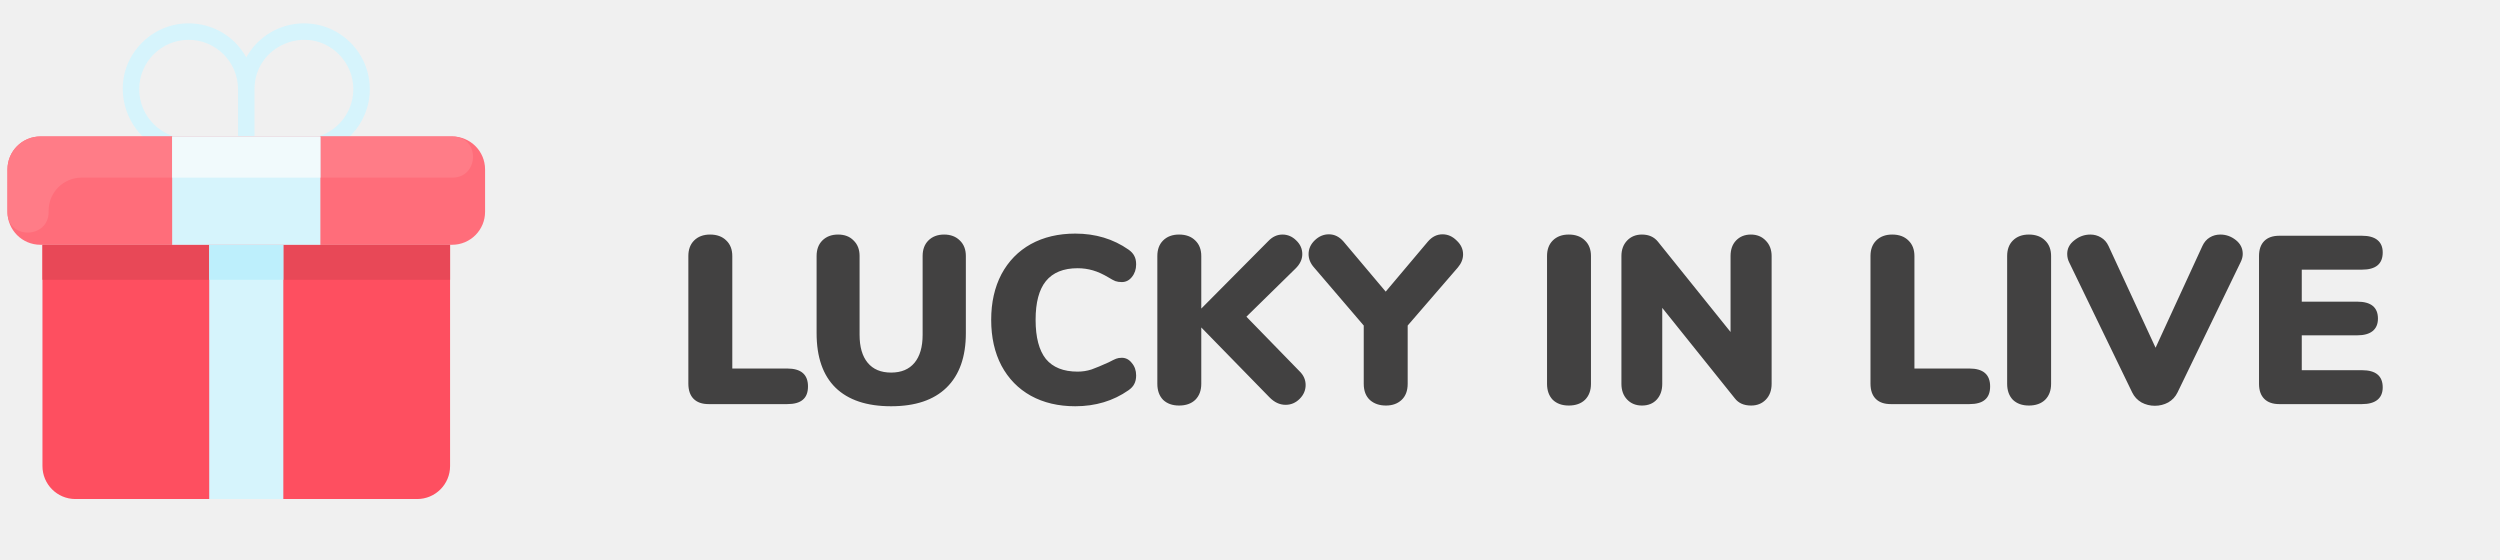
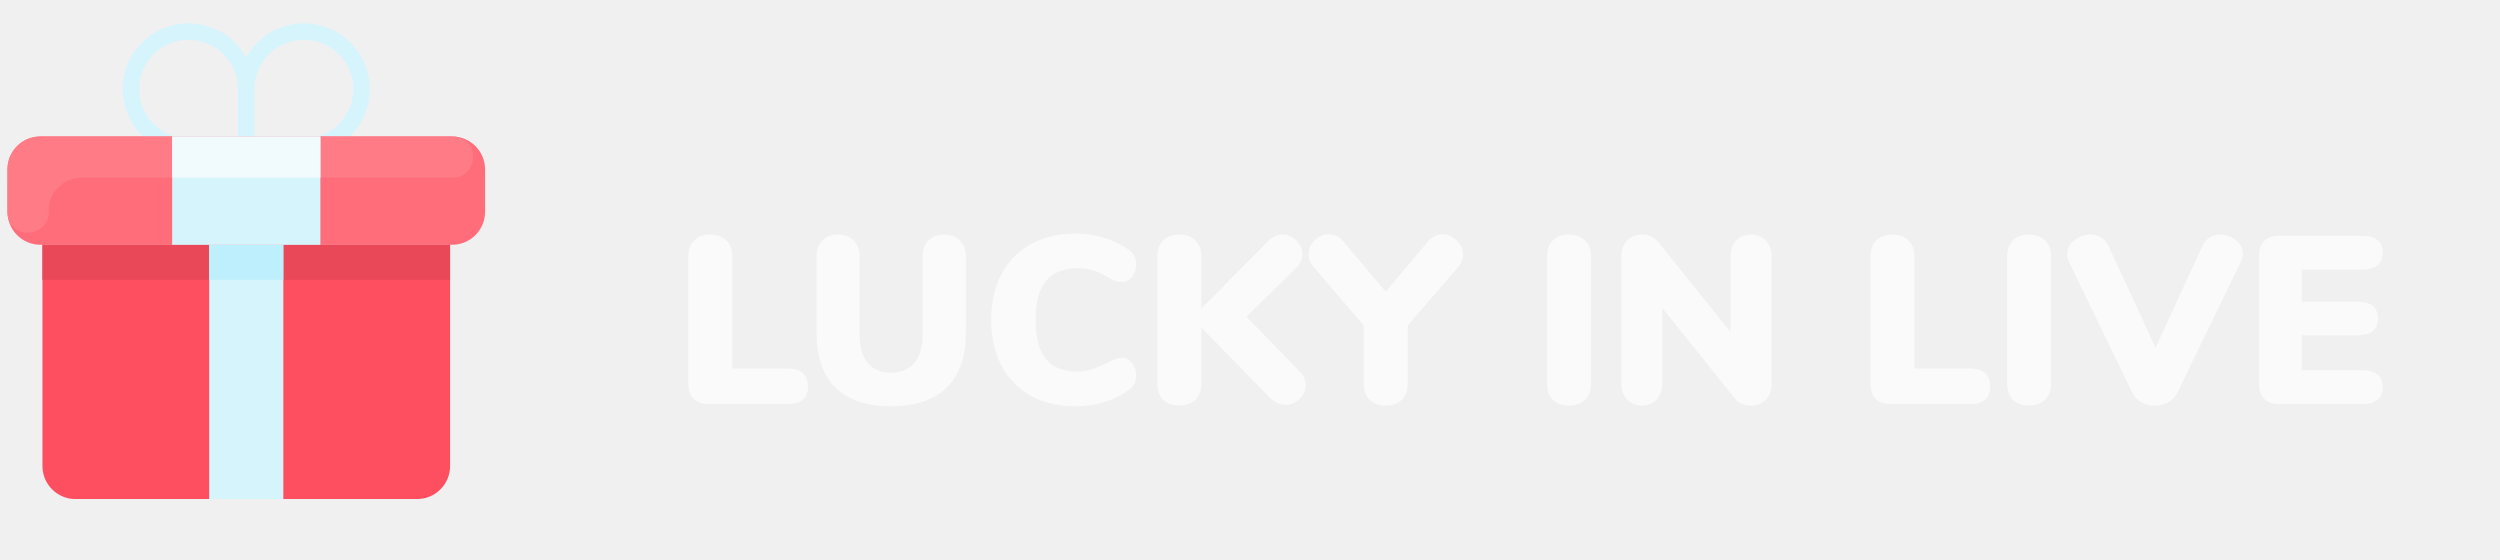
<svg xmlns="http://www.w3.org/2000/svg" width="335" height="75" viewBox="0 0 335 75" fill="none">
  <g clip-path="url(#clip0)">
    <g clip-path="url(#clip1)">
      <path d="M60.31 32.8V62.456C60.31 64.895 58.334 66.87 55.897 66.87H10.104C7.666 66.87 5.69 64.895 5.69 62.456V32.8H60.31Z" fill="#FE4F60" />
      <path d="M40.724 3.13C37.404 3.13 34.507 4.973 33 7.69C30.138 2.53 23.174 1.579 19.033 5.715C13.679 11.075 17.165 20.279 24.697 20.766C25.137 20.795 40.861 20.795 41.303 20.766C45.929 20.466 49.552 16.597 49.552 11.957C49.552 7.086 45.611 3.13 40.724 3.13V3.13ZM18.655 11.957C18.655 8.289 21.626 5.337 25.276 5.337C28.927 5.337 31.897 8.307 31.897 11.957V18.578H25.276C21.6 18.578 18.655 15.581 18.655 11.957ZM41.159 18.564C40.994 18.584 40.755 18.578 34.104 18.578V11.957C34.104 6.059 41.261 3.135 45.406 7.275C46.656 8.527 47.345 10.19 47.345 11.957C47.345 15.438 44.628 18.34 41.159 18.564V18.564Z" fill="#D6F4FC" />
      <path d="M65 22.699V28.386C65 30.825 63.023 32.8 60.586 32.8H5.414C2.977 32.8 1 30.825 1 28.386V22.699C1 20.261 2.977 18.286 5.414 18.286H60.586C63.023 18.286 65 20.261 65 22.699Z" fill="#FF6D7A" />
-       <path d="M60.622 23.803H10.931C8.494 23.803 6.518 25.778 6.518 28.217V28.403C6.518 31.956 1.17 32.144 1.005 28.595C0.998 28.446 1 28.844 1 22.699C1 20.261 2.977 18.286 5.414 18.286H60.586C64.401 18.286 64.221 23.803 60.622 23.803Z" fill="#FF7C87" />
+       <path d="M60.622 23.803H10.931C8.494 23.803 6.517 25.778 6.517 28.217V28.403C6.517 31.956 1.17 32.144 1.005 28.595C0.998 28.446 1 28.844 1 22.699C1 20.261 2.977 18.286 5.414 18.286H60.586C64.401 18.286 64.221 23.803 60.622 23.803Z" fill="#FF7C87" />
      <path d="M5.69 32.8H60.31V37.49H5.69V32.8Z" fill="#E84857" />
      <path d="M37.966 66.87H28.035C28.035 65.901 28.035 33.708 28.035 32.8H37.966V66.87Z" fill="#D6F4FC" />
      <path d="M28.035 32.8H37.966V37.49H28.035V32.8Z" fill="#BDEFFC" />
      <path d="M42.931 32.8C41.983 32.8 24.02 32.8 23.069 32.8C23.069 30.82 23.069 20.349 23.069 18.286H42.931V32.8Z" fill="#D6F4FC" />
      <path d="M42.931 18.286V23.803H23.069V18.286H42.931Z" fill="#F1FAFC" />
    </g>
-     <path d="M94.959 54.15C94.084 54.15 93.412 53.915 92.943 53.446C92.474 52.977 92.239 52.294 92.239 51.398V34.31C92.239 33.435 92.495 32.742 93.007 32.23C93.54 31.697 94.255 31.43 95.151 31.43C96.068 31.43 96.794 31.697 97.327 32.23C97.86 32.742 98.127 33.435 98.127 34.31V49.382H105.487C107.343 49.382 108.271 50.182 108.271 51.782C108.271 52.593 108.036 53.19 107.567 53.574C107.119 53.958 106.426 54.15 105.487 54.15H94.959ZM119.408 54.438C116.144 54.438 113.658 53.606 111.952 51.942C110.266 50.278 109.424 47.846 109.424 44.646V34.31C109.424 33.435 109.68 32.742 110.192 32.23C110.725 31.697 111.429 31.43 112.304 31.43C113.178 31.43 113.872 31.697 114.384 32.23C114.917 32.742 115.184 33.435 115.184 34.31V44.87C115.184 46.491 115.546 47.739 116.272 48.614C116.997 49.489 118.042 49.926 119.408 49.926C120.773 49.926 121.818 49.489 122.544 48.614C123.269 47.739 123.632 46.491 123.632 44.87V34.31C123.632 33.435 123.888 32.742 124.4 32.23C124.933 31.697 125.637 31.43 126.512 31.43C127.386 31.43 128.09 31.697 128.624 32.23C129.157 32.742 129.424 33.435 129.424 34.31V44.646C129.424 47.825 128.56 50.257 126.832 51.942C125.125 53.606 122.65 54.438 119.408 54.438ZM144.083 54.438C141.822 54.438 139.838 53.969 138.131 53.03C136.446 52.091 135.134 50.747 134.195 48.998C133.278 47.249 132.819 45.201 132.819 42.854C132.819 40.529 133.278 38.491 134.195 36.742C135.134 34.993 136.446 33.649 138.131 32.71C139.838 31.771 141.822 31.302 144.083 31.302C146.793 31.302 149.171 32.017 151.219 33.446C151.582 33.702 151.838 33.979 151.987 34.278C152.158 34.577 152.243 34.961 152.243 35.43C152.243 36.091 152.051 36.657 151.667 37.126C151.305 37.574 150.857 37.798 150.323 37.798C150.003 37.798 149.715 37.755 149.459 37.67C149.203 37.563 148.905 37.403 148.563 37.19C147.817 36.742 147.113 36.422 146.451 36.23C145.79 36.038 145.107 35.942 144.403 35.942C142.505 35.942 141.086 36.518 140.147 37.67C139.23 38.801 138.771 40.529 138.771 42.854C138.771 45.201 139.23 46.95 140.147 48.102C141.086 49.233 142.505 49.798 144.403 49.798C145.043 49.798 145.662 49.702 146.259 49.51C146.857 49.297 147.625 48.977 148.563 48.55C149.011 48.315 149.342 48.155 149.555 48.07C149.769 47.985 150.025 47.942 150.323 47.942C150.857 47.942 151.305 48.177 151.667 48.646C152.051 49.094 152.243 49.649 152.243 50.31C152.243 50.758 152.158 51.142 151.987 51.462C151.838 51.761 151.582 52.038 151.219 52.294C149.171 53.723 146.793 54.438 144.083 54.438ZM174.123 49.734C174.678 50.267 174.955 50.886 174.955 51.59C174.955 52.294 174.688 52.913 174.155 53.446C173.622 53.979 172.992 54.246 172.267 54.246C171.478 54.246 170.752 53.905 170.091 53.222L160.971 43.878V51.43C160.971 52.326 160.704 53.041 160.171 53.574C159.638 54.086 158.912 54.342 157.995 54.342C157.099 54.342 156.384 54.086 155.851 53.574C155.339 53.041 155.083 52.326 155.083 51.43V34.31C155.083 33.435 155.339 32.742 155.851 32.23C156.384 31.697 157.099 31.43 157.995 31.43C158.912 31.43 159.638 31.697 160.171 32.23C160.704 32.742 160.971 33.435 160.971 34.31V41.35L169.963 32.294C170.518 31.718 171.147 31.43 171.851 31.43C172.555 31.43 173.174 31.697 173.707 32.23C174.24 32.742 174.507 33.35 174.507 34.054C174.507 34.758 174.198 35.409 173.579 36.006L167.019 42.438L174.123 49.734ZM191.349 32.358C191.904 31.718 192.554 31.398 193.301 31.398C194.005 31.398 194.634 31.675 195.189 32.23C195.765 32.763 196.053 33.382 196.053 34.086C196.053 34.705 195.818 35.291 195.349 35.846L188.629 43.622V51.43C188.629 52.369 188.352 53.094 187.797 53.606C187.264 54.097 186.57 54.342 185.717 54.342C184.842 54.342 184.128 54.097 183.573 53.606C183.018 53.094 182.741 52.369 182.741 51.43V43.622L176.085 35.846C175.594 35.291 175.349 34.694 175.349 34.054C175.349 33.35 175.626 32.731 176.181 32.198C176.736 31.665 177.365 31.398 178.069 31.398C178.816 31.398 179.466 31.718 180.021 32.358L185.685 39.078L191.349 32.358ZM210.214 54.342C209.318 54.342 208.603 54.086 208.07 53.574C207.558 53.041 207.302 52.326 207.302 51.43V34.31C207.302 33.435 207.558 32.742 208.07 32.23C208.603 31.697 209.318 31.43 210.214 31.43C211.131 31.43 211.856 31.697 212.39 32.23C212.923 32.742 213.19 33.435 213.19 34.31V51.43C213.19 52.326 212.923 53.041 212.39 53.574C211.856 54.086 211.131 54.342 210.214 54.342ZM234.614 31.43C235.425 31.43 236.086 31.697 236.598 32.23C237.132 32.763 237.398 33.457 237.398 34.31V51.43C237.398 52.305 237.142 53.009 236.63 53.542C236.118 54.075 235.457 54.342 234.646 54.342C233.686 54.342 232.961 54.022 232.47 53.382L222.742 41.254V51.43C222.742 52.305 222.497 53.009 222.006 53.542C221.516 54.075 220.854 54.342 220.022 54.342C219.212 54.342 218.55 54.075 218.038 53.542C217.526 53.009 217.27 52.305 217.27 51.43V34.31C217.27 33.457 217.526 32.763 218.038 32.23C218.55 31.697 219.212 31.43 220.022 31.43C220.94 31.43 221.654 31.75 222.166 32.39L231.894 44.486V34.31C231.894 33.435 232.14 32.742 232.63 32.23C233.142 31.697 233.804 31.43 234.614 31.43ZM253.365 54.15C252.491 54.15 251.819 53.915 251.349 53.446C250.88 52.977 250.645 52.294 250.645 51.398V34.31C250.645 33.435 250.901 32.742 251.413 32.23C251.947 31.697 252.661 31.43 253.557 31.43C254.475 31.43 255.2 31.697 255.733 32.23C256.267 32.742 256.533 33.435 256.533 34.31V49.382H263.893C265.749 49.382 266.677 50.182 266.677 51.782C266.677 52.593 266.443 53.19 265.973 53.574C265.525 53.958 264.832 54.15 263.893 54.15H253.365ZM271.87 54.342C270.974 54.342 270.259 54.086 269.726 53.574C269.214 53.041 268.958 52.326 268.958 51.43V34.31C268.958 33.435 269.214 32.742 269.726 32.23C270.259 31.697 270.974 31.43 271.87 31.43C272.787 31.43 273.513 31.697 274.046 32.23C274.579 32.742 274.846 33.435 274.846 34.31V51.43C274.846 52.326 274.579 53.041 274.046 53.574C273.513 54.086 272.787 54.342 271.87 54.342ZM295.119 32.966C295.353 32.454 295.684 32.07 296.111 31.814C296.537 31.558 297.007 31.43 297.519 31.43C298.287 31.43 298.98 31.675 299.599 32.166C300.217 32.657 300.527 33.275 300.527 34.022C300.527 34.385 300.431 34.758 300.239 35.142L291.791 52.582C291.513 53.158 291.097 53.606 290.543 53.926C289.988 54.225 289.391 54.374 288.751 54.374C288.111 54.374 287.513 54.225 286.959 53.926C286.404 53.606 285.988 53.158 285.711 52.582L277.263 35.142C277.092 34.801 277.007 34.427 277.007 34.022C277.007 33.297 277.327 32.689 277.967 32.198C278.607 31.686 279.321 31.43 280.111 31.43C280.623 31.43 281.092 31.558 281.519 31.814C281.967 32.07 282.308 32.454 282.543 32.966L288.847 46.598L295.119 32.966ZM305.428 54.15C304.553 54.15 303.881 53.915 303.412 53.446C302.943 52.977 302.708 52.305 302.708 51.43V34.31C302.708 33.435 302.943 32.763 303.412 32.294C303.881 31.825 304.553 31.59 305.428 31.59H316.5C317.417 31.59 318.111 31.782 318.58 32.166C319.049 32.55 319.284 33.105 319.284 33.83C319.284 35.366 318.356 36.134 316.5 36.134H308.436V40.422H315.86C317.716 40.422 318.644 41.179 318.644 42.694C318.644 43.419 318.409 43.974 317.94 44.358C317.471 44.742 316.777 44.934 315.86 44.934H308.436V49.606H316.5C318.356 49.606 319.284 50.374 319.284 51.91C319.284 52.635 319.049 53.19 318.58 53.574C318.111 53.958 317.417 54.15 316.5 54.15H305.428Z" fill="#424141" />
+     <path d="M94.959 54.15C94.084 54.15 93.412 53.915 92.943 53.446C92.474 52.977 92.239 52.294 92.239 51.398V34.31C92.239 33.435 92.495 32.742 93.007 32.23C93.54 31.697 94.255 31.43 95.151 31.43C96.068 31.43 96.794 31.697 97.327 32.23C97.86 32.742 98.127 33.435 98.127 34.31V49.382H105.487C107.343 49.382 108.271 50.182 108.271 51.782C108.271 52.593 108.036 53.19 107.567 53.574C107.119 53.958 106.426 54.15 105.487 54.15H94.959ZM119.408 54.438C116.144 54.438 113.658 53.606 111.952 51.942C110.266 50.278 109.424 47.846 109.424 44.646V34.31C109.424 33.435 109.68 32.742 110.192 32.23C110.725 31.697 111.429 31.43 112.304 31.43C113.178 31.43 113.872 31.697 114.384 32.23C114.917 32.742 115.184 33.435 115.184 34.31V44.87C115.184 46.491 115.546 47.739 116.272 48.614C116.997 49.489 118.042 49.926 119.408 49.926C120.773 49.926 121.818 49.489 122.544 48.614C123.269 47.739 123.632 46.491 123.632 44.87V34.31C123.632 33.435 123.888 32.742 124.4 32.23C124.933 31.697 125.637 31.43 126.512 31.43C127.386 31.43 128.09 31.697 128.624 32.23C129.157 32.742 129.424 33.435 129.424 34.31V44.646C129.424 47.825 128.56 50.257 126.832 51.942C125.125 53.606 122.65 54.438 119.408 54.438ZM144.083 54.438C141.822 54.438 139.838 53.969 138.131 53.03C136.446 52.091 135.134 50.747 134.195 48.998C133.278 47.249 132.819 45.201 132.819 42.854C132.819 40.529 133.278 38.491 134.195 36.742C135.134 34.993 136.446 33.649 138.131 32.71C139.838 31.771 141.822 31.302 144.083 31.302C146.793 31.302 149.171 32.017 151.219 33.446C151.582 33.702 151.838 33.979 151.987 34.278C152.158 34.577 152.243 34.961 152.243 35.43C152.243 36.091 152.051 36.657 151.667 37.126C151.305 37.574 150.857 37.798 150.323 37.798C150.003 37.798 149.715 37.755 149.459 37.67C149.203 37.563 148.905 37.403 148.563 37.19C147.817 36.742 147.113 36.422 146.451 36.23C145.79 36.038 145.107 35.942 144.403 35.942C142.505 35.942 141.086 36.518 140.147 37.67C139.23 38.801 138.771 40.529 138.771 42.854C138.771 45.201 139.23 46.95 140.147 48.102C141.086 49.233 142.505 49.798 144.403 49.798C145.043 49.798 145.662 49.702 146.259 49.51C146.857 49.297 147.625 48.977 148.563 48.55C149.011 48.315 149.342 48.155 149.555 48.07C149.769 47.985 150.025 47.942 150.323 47.942C150.857 47.942 151.305 48.177 151.667 48.646C152.051 49.094 152.243 49.649 152.243 50.31C152.243 50.758 152.158 51.142 151.987 51.462C151.838 51.761 151.582 52.038 151.219 52.294C149.171 53.723 146.793 54.438 144.083 54.438ZM174.123 49.734C174.678 50.267 174.955 50.886 174.955 51.59C174.955 52.294 174.688 52.913 174.155 53.446C173.622 53.979 172.992 54.246 172.267 54.246C171.478 54.246 170.752 53.905 170.091 53.222L160.971 43.878V51.43C160.971 52.326 160.704 53.041 160.171 53.574C159.638 54.086 158.912 54.342 157.995 54.342C157.099 54.342 156.384 54.086 155.851 53.574C155.339 53.041 155.083 52.326 155.083 51.43V34.31C155.083 33.435 155.339 32.742 155.851 32.23C156.384 31.697 157.099 31.43 157.995 31.43C158.912 31.43 159.638 31.697 160.171 32.23C160.704 32.742 160.971 33.435 160.971 34.31V41.35L169.963 32.294C170.518 31.718 171.147 31.43 171.851 31.43C172.555 31.43 173.174 31.697 173.707 32.23C174.24 32.742 174.507 33.35 174.507 34.054C174.507 34.758 174.198 35.409 173.579 36.006L167.019 42.438L174.123 49.734ZM191.349 32.358C191.904 31.718 192.554 31.398 193.301 31.398C194.005 31.398 194.634 31.675 195.189 32.23C195.765 32.763 196.053 33.382 196.053 34.086C196.053 34.705 195.818 35.291 195.349 35.846L188.629 43.622V51.43C188.629 52.369 188.352 53.094 187.797 53.606C187.264 54.097 186.57 54.342 185.717 54.342C184.842 54.342 184.128 54.097 183.573 53.606C183.018 53.094 182.741 52.369 182.741 51.43V43.622L176.085 35.846C175.594 35.291 175.349 34.694 175.349 34.054C175.349 33.35 175.626 32.731 176.181 32.198C176.736 31.665 177.365 31.398 178.069 31.398C178.816 31.398 179.466 31.718 180.021 32.358L185.685 39.078L191.349 32.358ZM210.214 54.342C209.318 54.342 208.603 54.086 208.07 53.574C207.558 53.041 207.302 52.326 207.302 51.43V34.31C207.302 33.435 207.558 32.742 208.07 32.23C208.603 31.697 209.318 31.43 210.214 31.43C211.131 31.43 211.856 31.697 212.39 32.23C212.923 32.742 213.19 33.435 213.19 34.31V51.43C213.19 52.326 212.923 53.041 212.39 53.574C211.856 54.086 211.131 54.342 210.214 54.342ZM234.614 31.43C235.425 31.43 236.086 31.697 236.598 32.23C237.132 32.763 237.398 33.457 237.398 34.31V51.43C237.398 52.305 237.142 53.009 236.63 53.542C236.118 54.075 235.457 54.342 234.646 54.342C233.686 54.342 232.961 54.022 232.47 53.382L222.742 41.254V51.43C222.742 52.305 222.497 53.009 222.006 53.542C221.516 54.075 220.854 54.342 220.022 54.342C219.212 54.342 218.55 54.075 218.038 53.542C217.526 53.009 217.27 52.305 217.27 51.43V34.31C217.27 33.457 217.526 32.763 218.038 32.23C218.55 31.697 219.212 31.43 220.022 31.43C220.94 31.43 221.654 31.75 222.166 32.39L231.894 44.486V34.31C231.894 33.435 232.14 32.742 232.63 32.23C233.142 31.697 233.804 31.43 234.614 31.43ZM253.365 54.15C252.491 54.15 251.819 53.915 251.349 53.446C250.88 52.977 250.645 52.294 250.645 51.398V34.31C250.645 33.435 250.901 32.742 251.413 32.23C251.947 31.697 252.661 31.43 253.557 31.43C254.475 31.43 255.2 31.697 255.733 32.23C256.267 32.742 256.533 33.435 256.533 34.31V49.382H263.893C265.749 49.382 266.677 50.182 266.677 51.782C266.677 52.593 266.443 53.19 265.973 53.574C265.525 53.958 264.832 54.15 263.893 54.15H253.365ZM271.87 54.342C270.974 54.342 270.259 54.086 269.726 53.574C269.214 53.041 268.958 52.326 268.958 51.43V34.31C268.958 33.435 269.214 32.742 269.726 32.23C270.259 31.697 270.974 31.43 271.87 31.43C272.787 31.43 273.513 31.697 274.046 32.23C274.579 32.742 274.846 33.435 274.846 34.31V51.43C274.846 52.326 274.579 53.041 274.046 53.574C273.513 54.086 272.787 54.342 271.87 54.342ZM295.119 32.966C295.353 32.454 295.684 32.07 296.111 31.814C296.537 31.558 297.007 31.43 297.519 31.43C298.287 31.43 298.98 31.675 299.599 32.166C300.217 32.657 300.527 33.275 300.527 34.022C300.527 34.385 300.431 34.758 300.239 35.142L291.791 52.582C291.513 53.158 291.097 53.606 290.543 53.926C289.988 54.225 289.391 54.374 288.751 54.374C288.111 54.374 287.513 54.225 286.959 53.926C286.404 53.606 285.988 53.158 285.711 52.582L277.263 35.142C277.092 34.801 277.007 34.427 277.007 34.022C277.007 33.297 277.327 32.689 277.967 32.198C278.607 31.686 279.321 31.43 280.111 31.43C280.623 31.43 281.092 31.558 281.519 31.814C281.967 32.07 282.308 32.454 282.543 32.966L288.847 46.598L295.119 32.966ZM305.428 54.15C304.553 54.15 303.881 53.915 303.412 53.446C302.943 52.977 302.708 52.305 302.708 51.43V34.31C302.708 33.435 302.943 32.763 303.412 32.294C303.881 31.825 304.553 31.59 305.428 31.59H316.5C317.417 31.59 318.111 31.782 318.58 32.166C319.049 32.55 319.284 33.105 319.284 33.83C319.284 35.366 318.356 36.134 316.5 36.134H308.436V40.422H315.86C317.716 40.422 318.644 41.179 318.644 42.694C318.644 43.419 318.409 43.974 317.94 44.358C317.471 44.742 316.777 44.934 315.86 44.934H308.436V49.606H316.5C318.356 49.606 319.284 50.374 319.284 51.91C319.284 52.635 319.049 53.19 318.58 53.574C318.111 53.958 317.417 54.15 316.5 54.15H305.428Z" fill="#FAFAFA" />
  </g>
  <defs>
    <clipPath id="clip0">
      <rect width="335" height="75" fill="white" />
    </clipPath>
    <clipPath id="clip1">
      <rect width="64" height="64" fill="white" transform="translate(1 3)" />
    </clipPath>
  </defs>
</svg>
